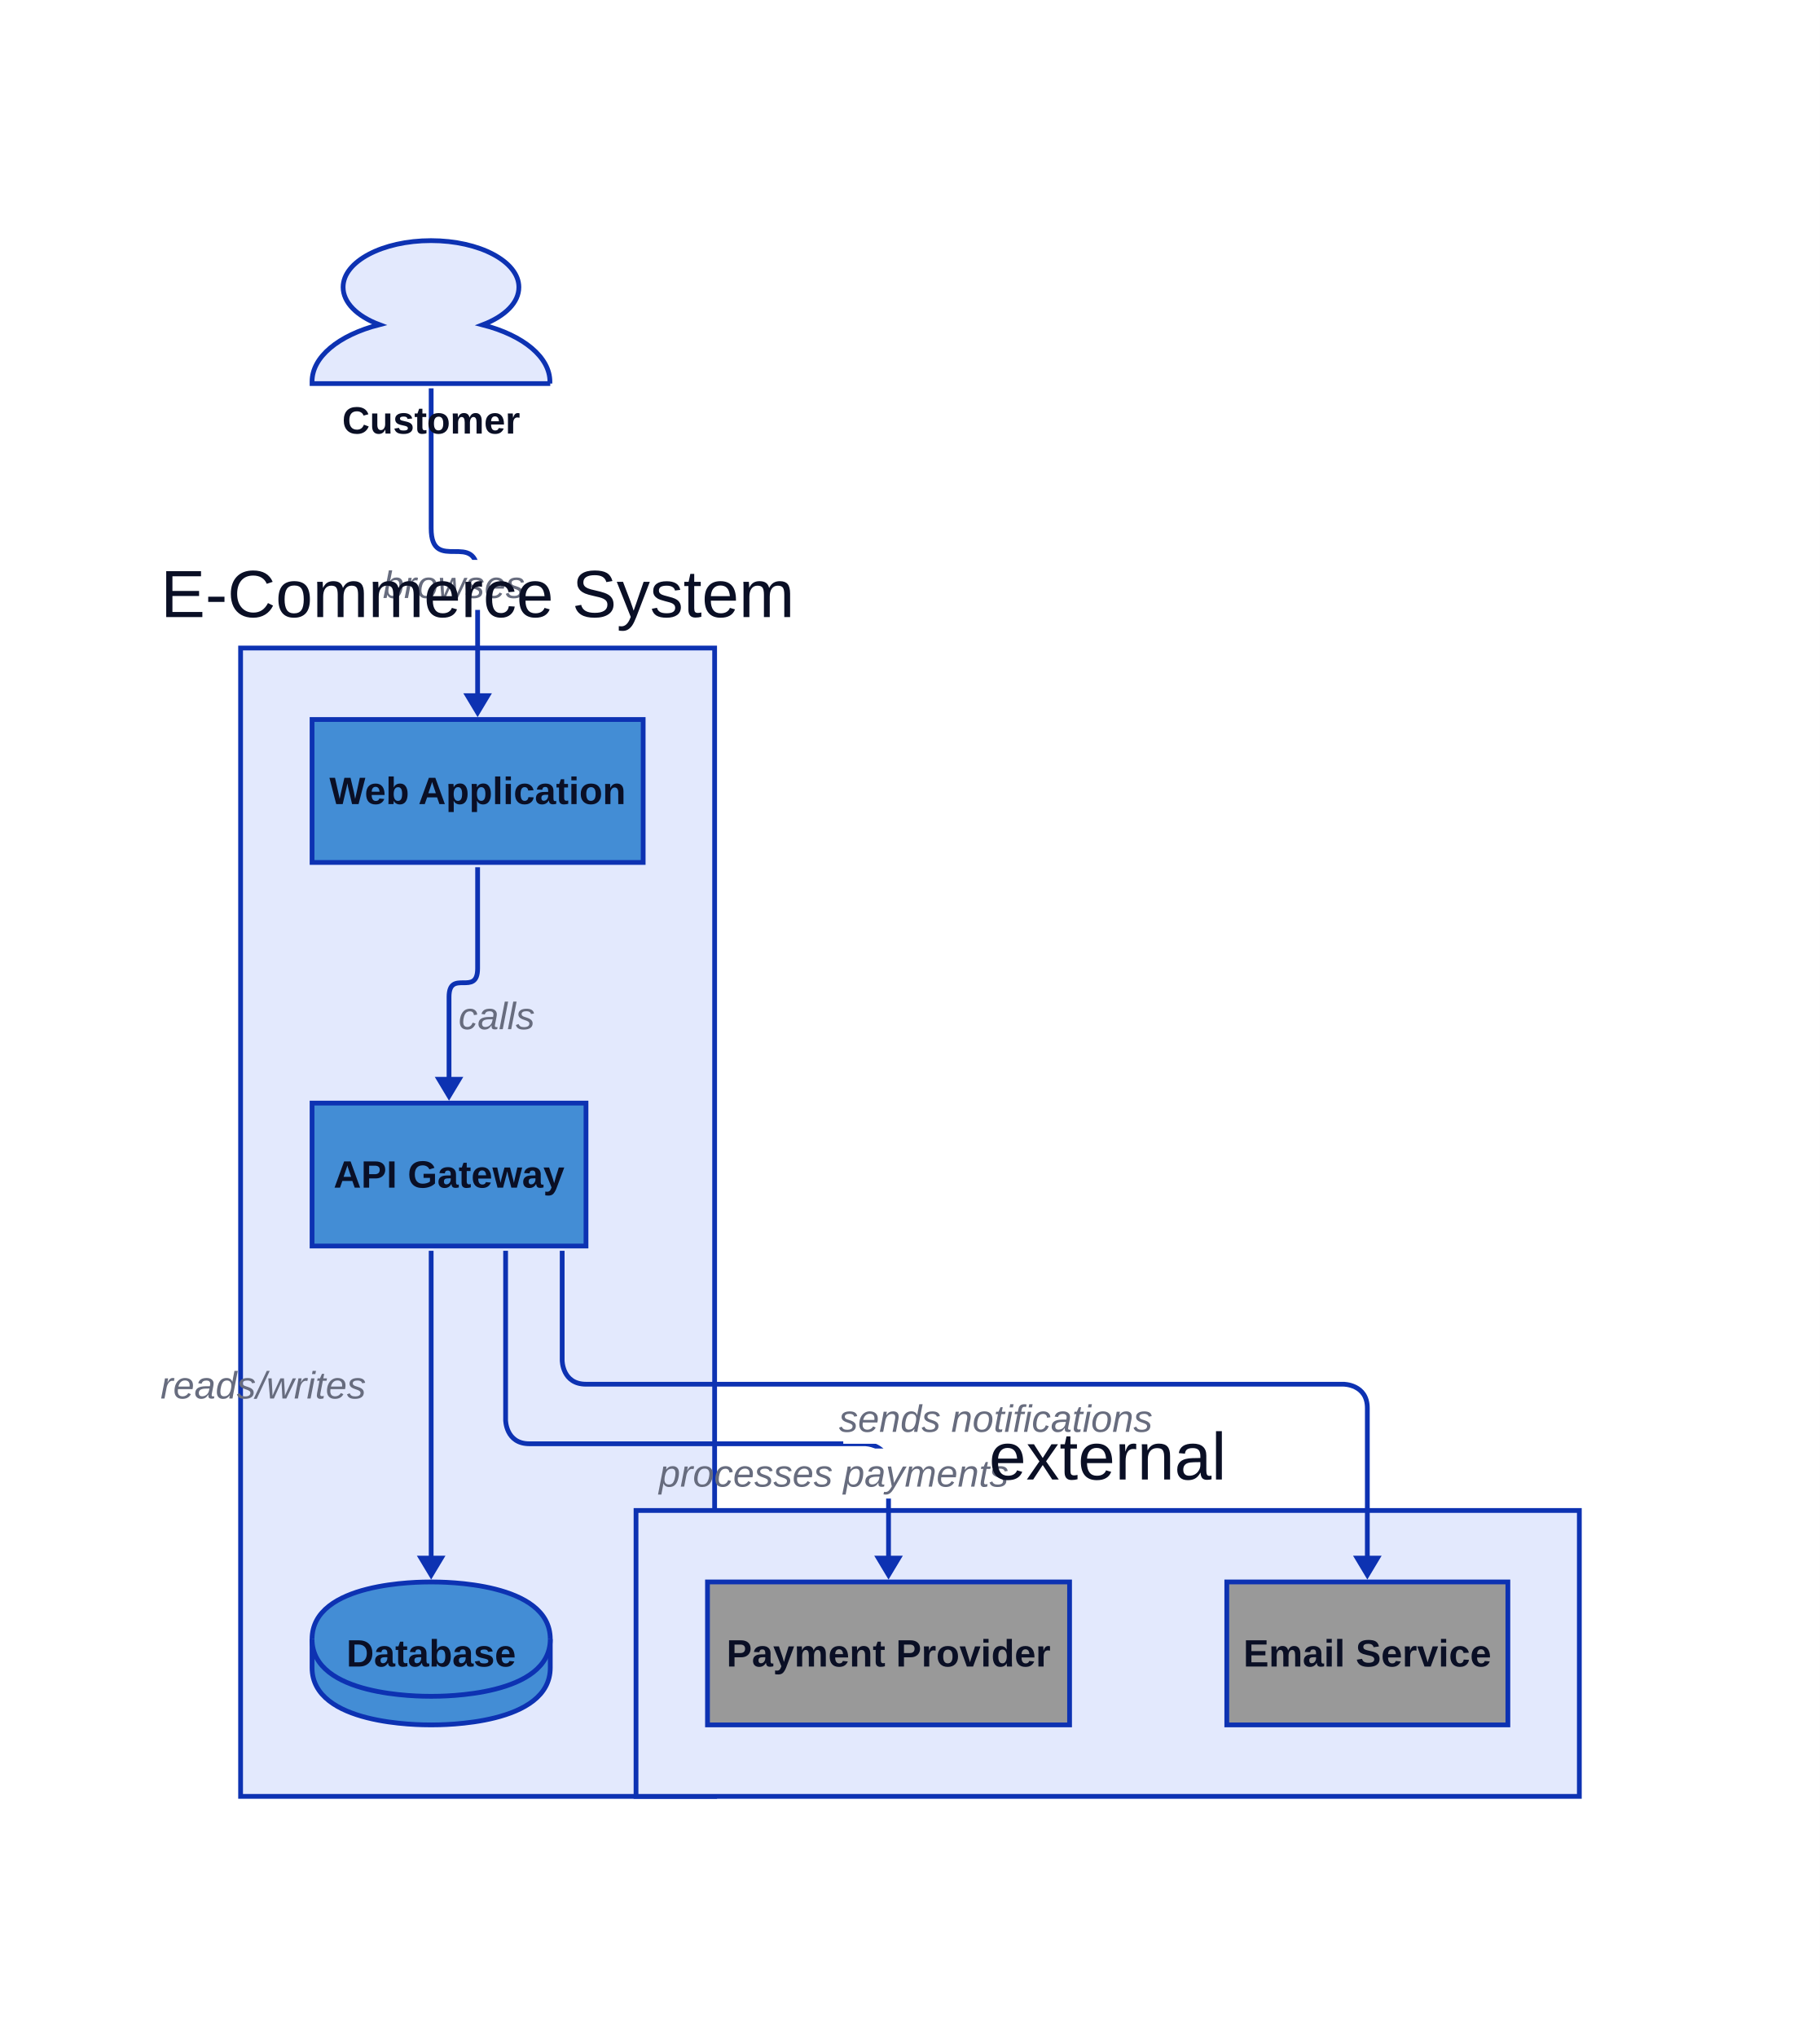
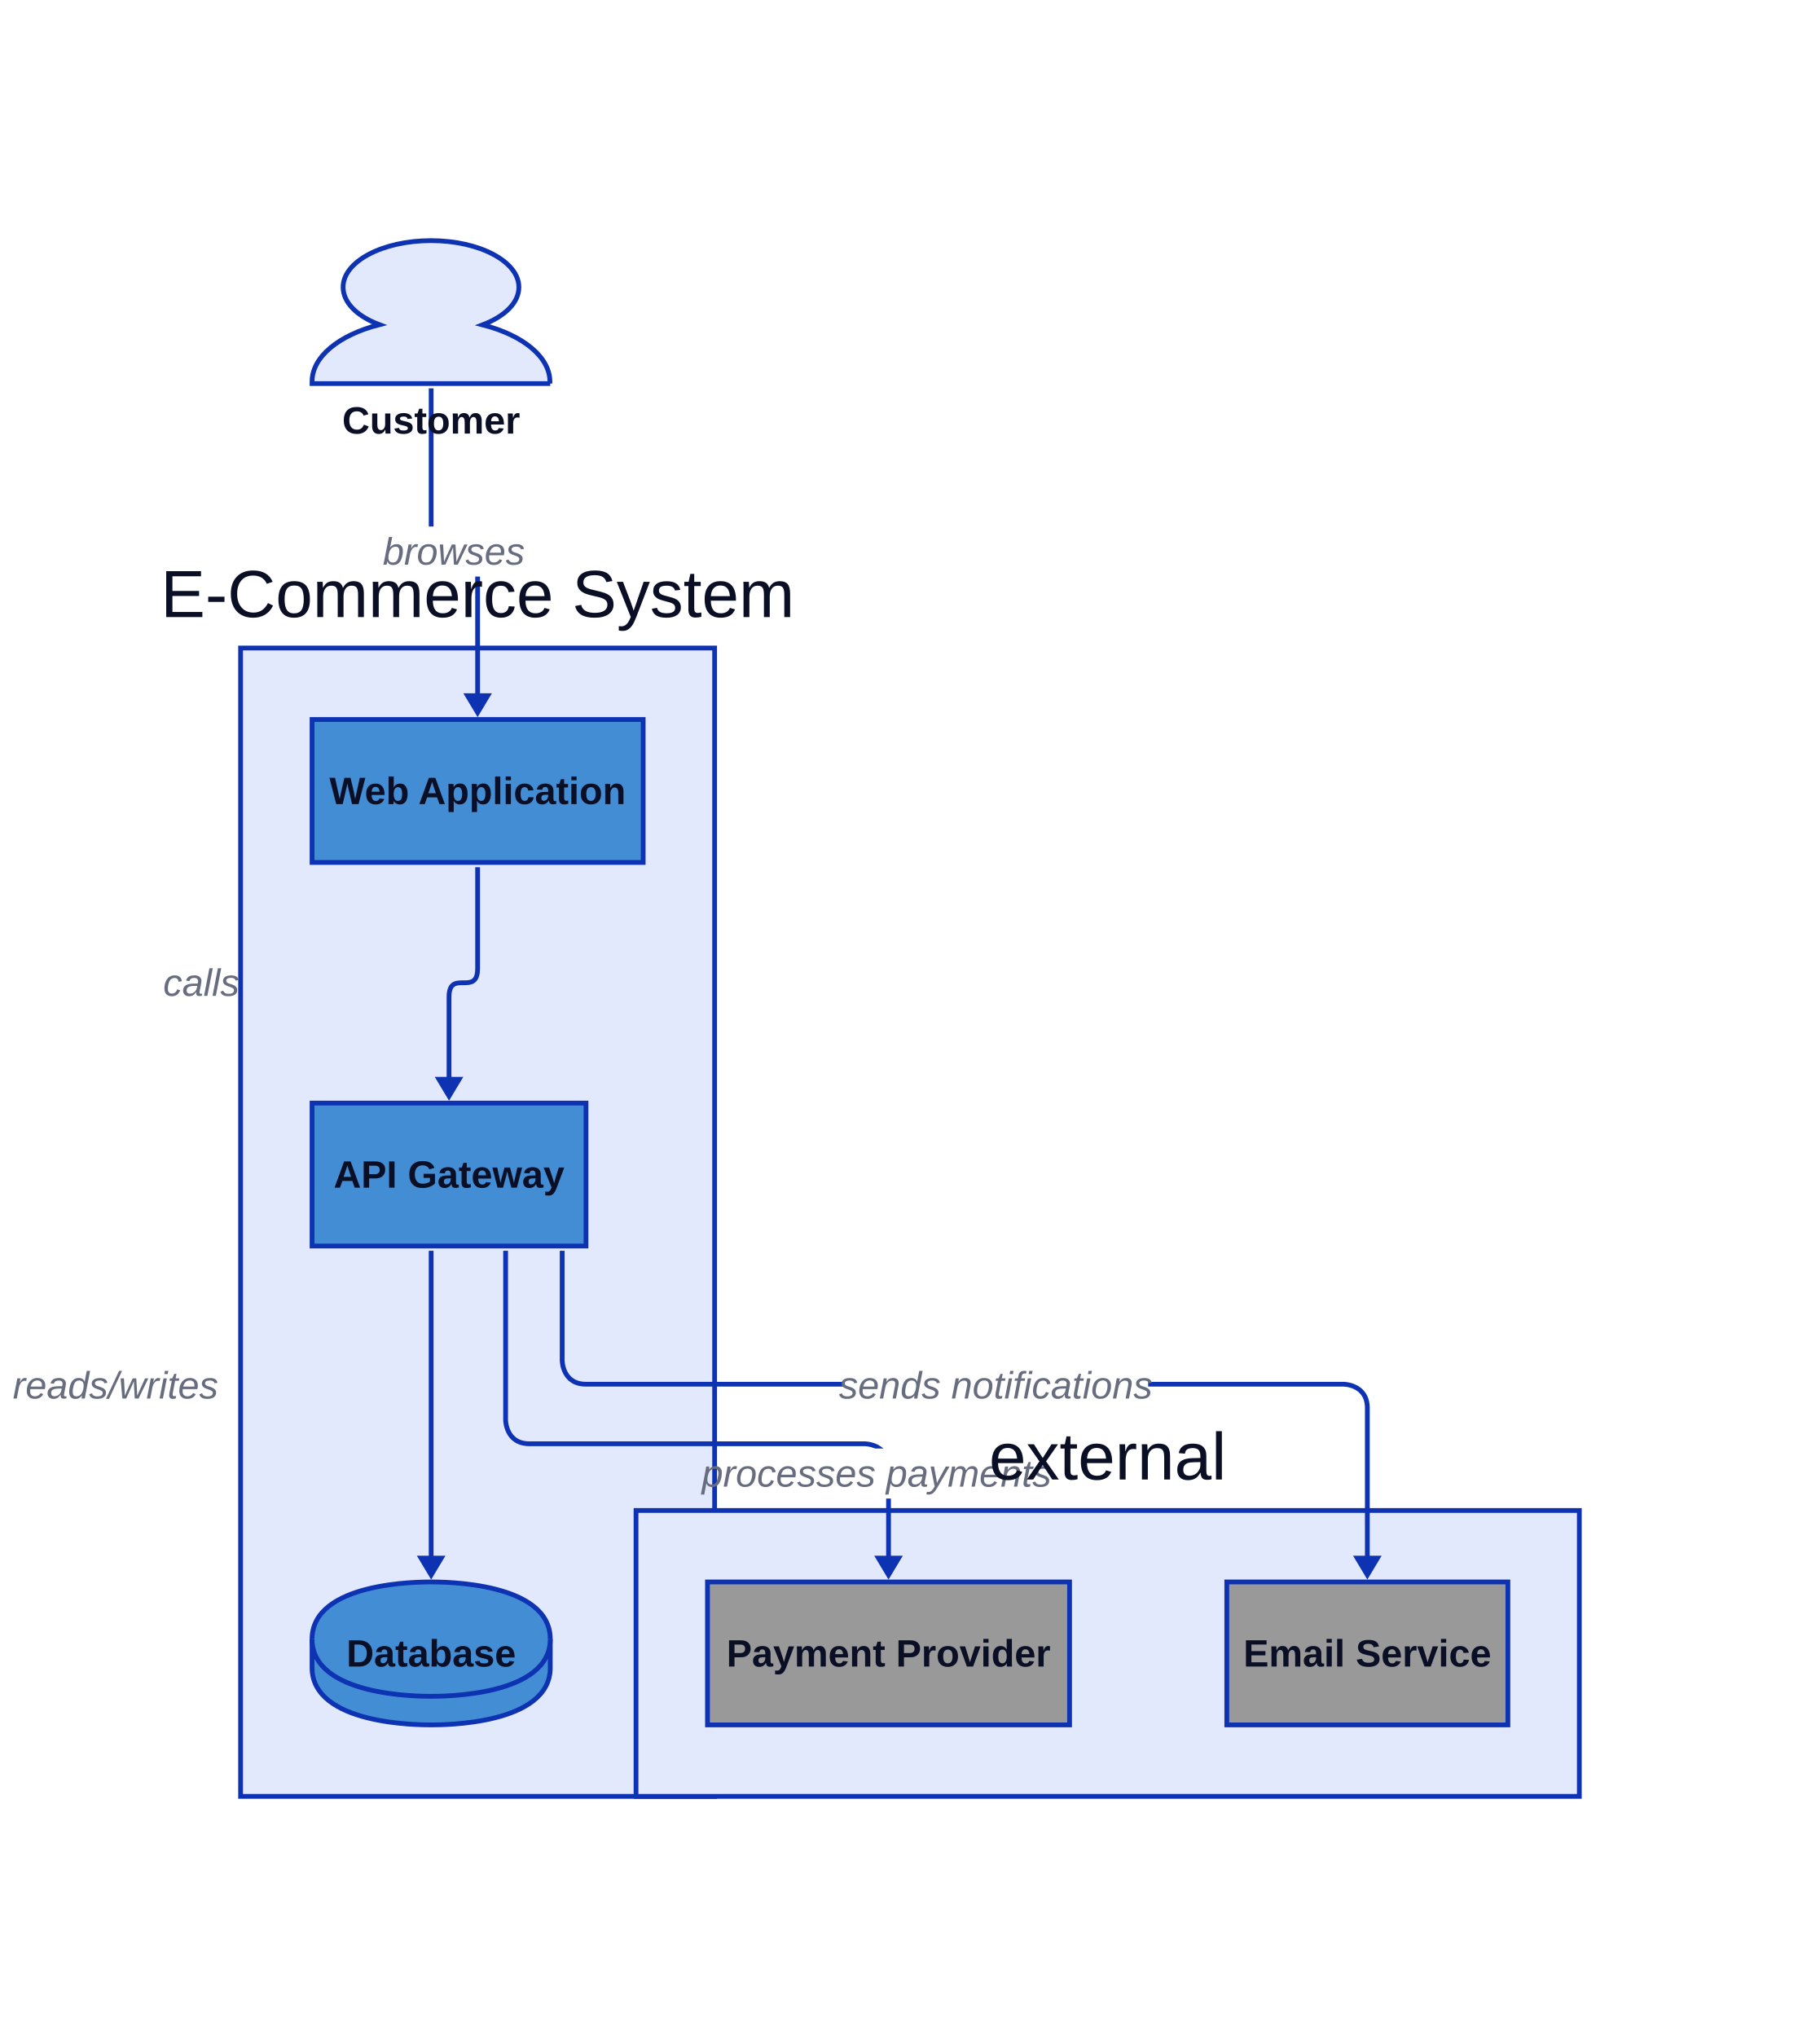
<svg xmlns="http://www.w3.org/2000/svg" width="764" height="855" viewBox="-91 -101 764 855" data-d2-version="0.2.0" class="d2-1716521580 d2-svg">
  <defs>
    <mask id="edge-label-mask" maskUnits="userSpaceOnUse" x="-91" y="-101" width="764" height="855">
      <rect x="-91" y="-101" width="764" height="855" fill="white" />
-       <rect x="70" y="134" width="59" height="21" fill="black" />
-       <rect x="100" y="315" width="35" height="21" fill="black" />
-       <rect x="-24" y="470" width="87" height="21" fill="black" />
-       <rect x="190" y="507" width="138" height="21" fill="black" />
-       <rect x="263" y="484" width="128" height="21" fill="black" />
+       <rect x="70" y="120" width="59" height="21" fill="black" />
+       <rect x="-24" y="301" width="35" height="21" fill="black" />
+       <rect x="-86" y="470" width="87" height="21" fill="black" />
+       <rect x="208" y="507" width="138" height="21" fill="black" />
+       <rect x="263" y="470" width="128" height="21" fill="black" />
    </mask>
    <marker id="mk-161592640" markerWidth="10" markerHeight="12" refX="7" refY="6" viewBox="0 0 10 12" orient="auto" markerUnits="userSpaceOnUse">
      <polygon points="0,0 10,6 0,12" fill="#0D32B2" stroke-width="2" />
    </marker>
  </defs>
  <rect x="-91" y="-101" width="764" height="855" rx="0" fill="#FFFFFF" stroke-width="0" />
  <g id="base-layer">
    <path d="M 140 60 H 40 v -0.853 c 0 -10.233 10.981 -19.457 28.258 -23.876 C 58.741 31.705 53.031 25.891 53.031 19.535 C 53.031 8.76 69.575 0 89.927 0 c 20.351 0 36.896 8.76 36.896 19.535 c 0 6.357 -5.564 12.093 -15.227 15.814 c 17.277 4.419 28.258 13.643 28.258 23.876 v 0.775 Z" fill="#E3E9FD" stroke="#0D32B2" stroke-width="2" />
    <rect x="10" y="171" width="199" height="482" fill="#E3E9FD" stroke="#0D32B2" stroke-width="2" rx="0" ry="0" />
    <rect x="176" y="533" width="396" height="120" fill="#E3E9FD" stroke="#0D32B2" stroke-width="2" rx="0" ry="0" />
    <rect x="40" y="362" width="115" height="60" fill="#438DD5" stroke="#0D32B2" stroke-width="2" rx="0" ry="0" />
    <path d="M 40 587 C 40 563 85 563 90 563 C 95 563 140 563 140 587 L 140 599 C 140 623 95 623 90 623 C 85 623 40 623 40 599 L 40 587 Z" fill="#438DD5" stroke="#0D32B2" stroke-width="2" />
    <path d="M 40 587 C 40 611 85 611 90 611 C 95 611 140 611 140 587" fill="#438DD5" stroke="#0D32B2" stroke-width="2" />
    <rect x="40" y="201" width="139" height="60" fill="#438DD5" stroke="#0D32B2" stroke-width="2" rx="0" ry="0" />
    <rect x="206" y="563" width="152" height="60" fill="#999999" stroke="#0D32B2" stroke-width="2" rx="0" ry="0" />
    <rect x="424" y="563" width="118" height="60" fill="#999999" stroke="#0D32B2" stroke-width="2" rx="0" ry="0" />
    <path d="M 90 62 L 90 120.75 C 90 140.25 109.5 120.75 109.5 140.25 L 109.5 197" fill="none" stroke="#0D32B2" stroke-width="2" marker-end="url(#mk-161592640)" mask="url(#edge-label-mask)" />
-     <text x="99.5" y="150" text-anchor="middle" dominant-baseline="alphabetic" font-family="Arial, sans-serif" font-size="16" style="fill: #676C7E; font-style: italic">browses</text>
+     <text x="99.5" y="136" text-anchor="middle" dominant-baseline="alphabetic" font-family="Arial, sans-serif" font-size="16" style="fill: #676C7E; font-style: italic">browses</text>
    <path d="M 109.5 263 L 109.5 305.5 C 109.5 317.5 97.5 305.5 97.5 317.5 L 97.5 358" fill="none" stroke="#0D32B2" stroke-width="2" marker-end="url(#mk-161592640)" mask="url(#edge-label-mask)" />
-     <text x="117.5" y="331" text-anchor="middle" dominant-baseline="alphabetic" font-family="Arial, sans-serif" font-size="16" style="fill: #676C7E; font-style: italic">calls</text>
+     <text x="-6.5" y="317" text-anchor="middle" dominant-baseline="alphabetic" font-family="Arial, sans-serif" font-size="16" style="fill: #676C7E; font-style: italic">calls</text>
    <path d="M 90 424 L 90 559" fill="none" stroke="#0D32B2" stroke-width="2" marker-end="url(#mk-161592640)" mask="url(#edge-label-mask)" />
-     <text x="19.5" y="486" text-anchor="middle" dominant-baseline="alphabetic" font-family="Arial, sans-serif" font-size="16" style="fill: #676C7E; font-style: italic">reads/writes</text>
+     <text x="-42.5" y="486" text-anchor="middle" dominant-baseline="alphabetic" font-family="Arial, sans-serif" font-size="16" style="fill: #676C7E; font-style: italic">reads/writes</text>
    <path d="M 121.25 424 L 121.25 495 S 121.25 505 131.25 505 L 272 505 S 282 505 282 515 L 282 559" fill="none" stroke="#0D32B2" stroke-width="2" marker-end="url(#mk-161592640)" mask="url(#edge-label-mask)" />
-     <text x="259" y="523" text-anchor="middle" dominant-baseline="alphabetic" font-family="Arial, sans-serif" font-size="16" style="fill: #676C7E; font-style: italic">processes payments</text>
+     <text x="277" y="523" text-anchor="middle" dominant-baseline="alphabetic" font-family="Arial, sans-serif" font-size="16" style="fill: #676C7E; font-style: italic">processes payments</text>
    <path d="M 145 424 L 145 470 S 145 480 155 480 L 473 480 S 483 480 483 490 L 483 559" fill="none" stroke="#0D32B2" stroke-width="2" marker-end="url(#mk-161592640)" mask="url(#edge-label-mask)" />
-     <text x="327" y="500" text-anchor="middle" dominant-baseline="alphabetic" font-family="Arial, sans-serif" font-size="16" style="fill: #676C7E; font-style: italic">sends notifications</text>
+     <text x="327" y="486" text-anchor="middle" dominant-baseline="alphabetic" font-family="Arial, sans-serif" font-size="16" style="fill: #676C7E; font-style: italic">sends notifications</text>
    <text x="90" y="81" text-anchor="middle" dominant-baseline="alphabetic" font-family="Arial, sans-serif" font-size="16" style="fill: #0A0F25; font-weight: 700">Customer</text>
    <text x="109.5" y="158" text-anchor="middle" dominant-baseline="alphabetic" font-family="Arial, sans-serif" font-size="28" style="fill: #0A0F25">E-Commerce System</text>
    <text x="374" y="520" text-anchor="middle" dominant-baseline="alphabetic" font-family="Arial, sans-serif" font-size="28" style="fill: #0A0F25">external</text>
    <text x="97.5" y="397.5" text-anchor="middle" dominant-baseline="alphabetic" font-family="Arial, sans-serif" font-size="16" style="fill: #0A0F25; font-weight: 700">API Gateway</text>
    <text x="90" y="598.5" text-anchor="middle" dominant-baseline="alphabetic" font-family="Arial, sans-serif" font-size="16" style="fill: #0A0F25; font-weight: 700">Database</text>
    <text x="109.5" y="236.5" text-anchor="middle" dominant-baseline="alphabetic" font-family="Arial, sans-serif" font-size="16" style="fill: #0A0F25; font-weight: 700">Web Application</text>
    <text x="282" y="598.5" text-anchor="middle" dominant-baseline="alphabetic" font-family="Arial, sans-serif" font-size="16" style="fill: #0A0F25; font-weight: 700">Payment Provider</text>
    <text x="483" y="598.5" text-anchor="middle" dominant-baseline="alphabetic" font-family="Arial, sans-serif" font-size="16" style="fill: #0A0F25; font-weight: 700">Email Service</text>
  </g>
</svg>
